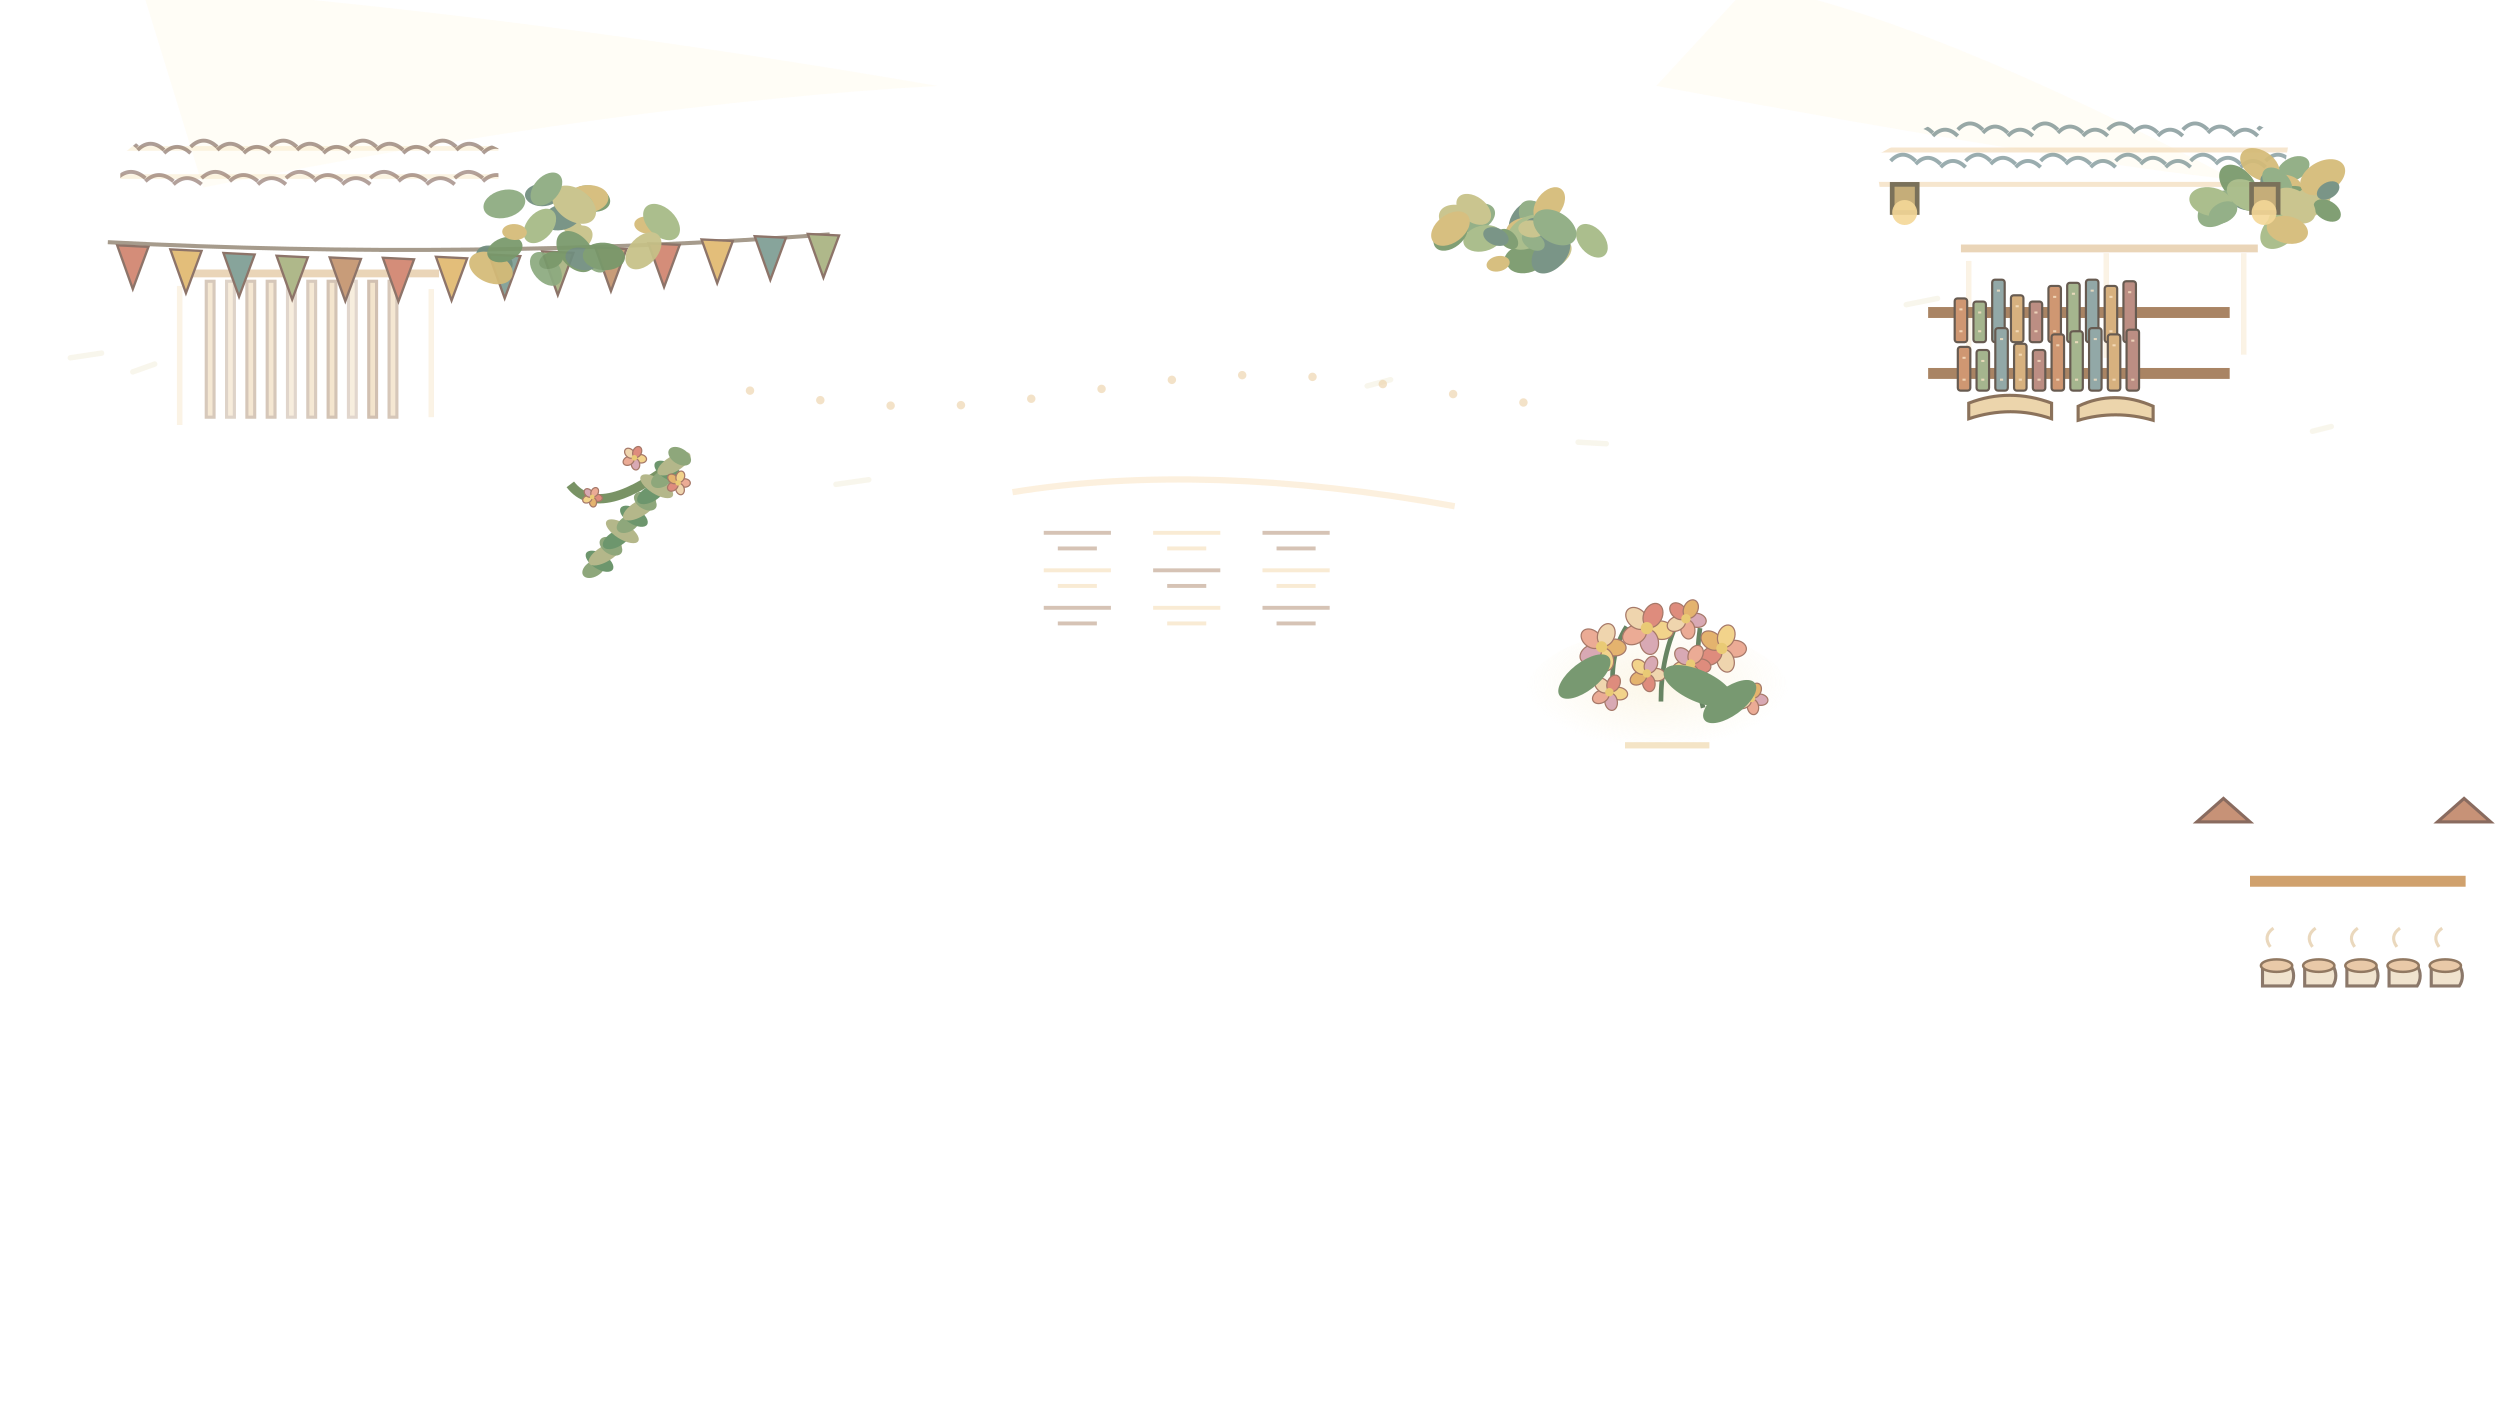
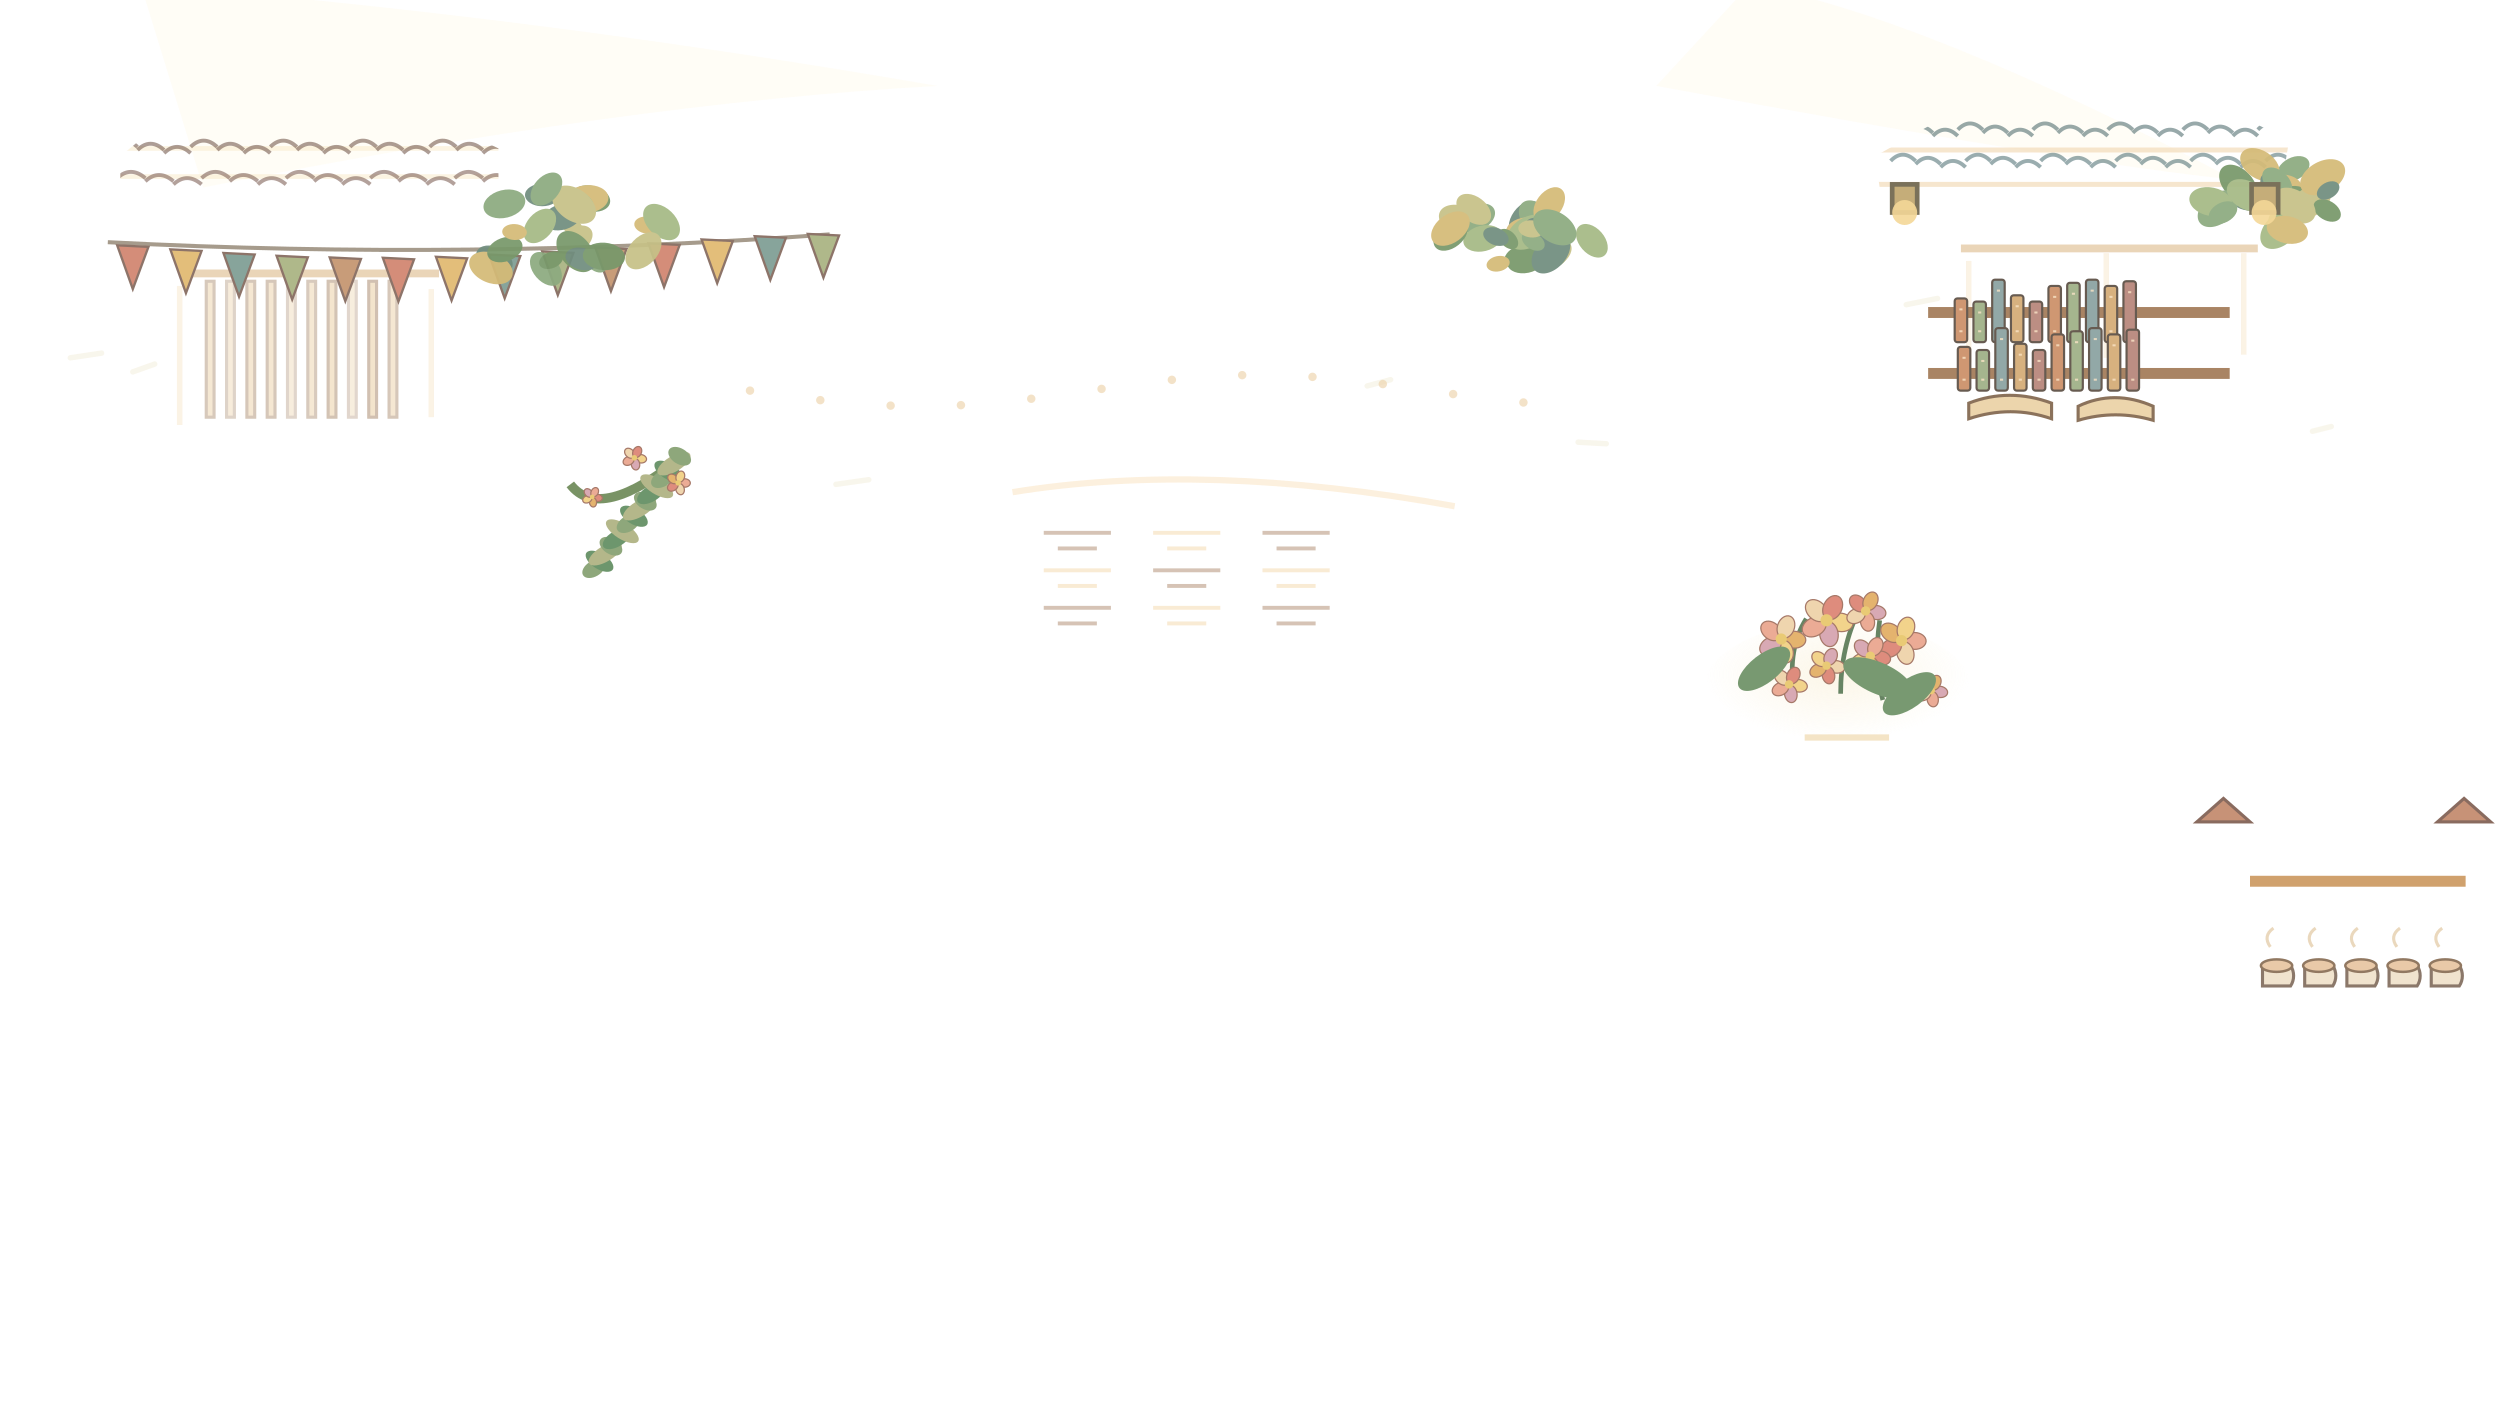
<svg xmlns="http://www.w3.org/2000/svg" viewBox="0 0 1600 900" width="1600" height="900" role="img" aria-label="Decorative accents layered on the fixed Market Lane geometry">
  <defs>
    <linearGradient id="acc-warm" x1="0" y1="0" x2="1" y2="1">
      <stop stop-color="#F8EDCE" stop-opacity=".5" />
      <stop offset="1" stop-color="#BD9072" stop-opacity=".1" />
    </linearGradient>
    <radialGradient id="acc-floral" cx=".5" cy=".4">
      <stop stop-color="#F7E9C5" stop-opacity=".7" />
      <stop offset="1" stop-color="#F7E9C5" stop-opacity="0" />
    </radialGradient>
    <clipPath id="upper-right-roof">
      <path d="M1200 100 L1335 24 L1465 90 L1460 120 L1203 120Z" />
    </clipPath>
    <clipPath id="upper-left-roof">
      <path d="M77 100 L170 23 L319 95 L319 132 L77 132Z" />
    </clipPath>
  </defs>
  <g id="decor-soft-sunlight" data-layer="atmosphere">
    <path d="M90 -10 Q340 10 600 55 Q400 66 130 120Z" fill="#FFF3CF" opacity=".18" />
    <path d="M1120 -10 Q1230 10 1430 115 Q1330 105 1060 55Z" fill="#FFF0C5" opacity=".15" />
    <g stroke="#E9E0BF" opacity=".30" stroke-linecap="round">
      <path d="M45 229l20 -3 M85 238l14 -5 M535 310l21 -3 M875 247l15 -4 M1010 283l18 1 M1480 276l12 -3 M1220 195l20 -4" stroke-width="3.5" />
    </g>
  </g>
  <g id="decor-roofs" data-layer="architectural-detail">
    <g clip-path="url(#upper-left-roof)">
      <path d="M60 95h282 M60 113h282" stroke="#F9EBC9" stroke-width="3" opacity=".53" />
      <path d="M71.0 94 q8.2 -8 17 0" stroke="#765C50" stroke-width="2.5" fill="none" opacity=".60" />
      <path d="M88.0 96 q8.2 -8 17 0" stroke="#765C50" stroke-width="2.5" fill="none" opacity=".60" />
      <path d="M105.0 98 q8.2 -8 17 0" stroke="#765C50" stroke-width="2.5" fill="none" opacity=".60" />
      <path d="M122.0 94 q8.2 -8 17 0" stroke="#765C50" stroke-width="2.5" fill="none" opacity=".60" />
      <path d="M139.0 96 q8.2 -8 17 0" stroke="#765C50" stroke-width="2.5" fill="none" opacity=".60" />
      <path d="M156.0 98 q8.2 -8 17 0" stroke="#765C50" stroke-width="2.5" fill="none" opacity=".60" />
      <path d="M173.0 94 q8.2 -8 17 0" stroke="#765C50" stroke-width="2.5" fill="none" opacity=".60" />
      <path d="M190.0 96 q8.2 -8 17 0" stroke="#765C50" stroke-width="2.5" fill="none" opacity=".60" />
      <path d="M207.0 98 q8.2 -8 17 0" stroke="#765C50" stroke-width="2.5" fill="none" opacity=".60" />
      <path d="M224.0 94 q8.2 -8 17 0" stroke="#765C50" stroke-width="2.5" fill="none" opacity=".60" />
      <path d="M241.0 96 q8.2 -8 17 0" stroke="#765C50" stroke-width="2.5" fill="none" opacity=".60" />
      <path d="M258.0 98 q8.2 -8 17 0" stroke="#765C50" stroke-width="2.5" fill="none" opacity=".60" />
      <path d="M275.0 94 q8.2 -8 17 0" stroke="#765C50" stroke-width="2.5" fill="none" opacity=".60" />
      <path d="M292.0 96 q8.2 -8 17 0" stroke="#765C50" stroke-width="2.5" fill="none" opacity=".60" />
      <path d="M309.0 98 q8.2 -8 17 0" stroke="#765C50" stroke-width="2.5" fill="none" opacity=".60" />
      <path d="M75.0 114 q8.6 -8 18 0" stroke="#806359" stroke-width="2.5" fill="none" opacity=".60" />
      <path d="M93.0 116 q8.6 -8 18 0" stroke="#806359" stroke-width="2.5" fill="none" opacity=".60" />
      <path d="M111.0 118 q8.6 -8 18 0" stroke="#806359" stroke-width="2.5" fill="none" opacity=".60" />
      <path d="M129.0 114 q8.6 -8 18 0" stroke="#806359" stroke-width="2.5" fill="none" opacity=".60" />
      <path d="M147.0 116 q8.6 -8 18 0" stroke="#806359" stroke-width="2.5" fill="none" opacity=".60" />
      <path d="M165.0 118 q8.6 -8 18 0" stroke="#806359" stroke-width="2.5" fill="none" opacity=".60" />
      <path d="M183.0 114 q8.6 -8 18 0" stroke="#806359" stroke-width="2.5" fill="none" opacity=".60" />
      <path d="M201.0 116 q8.6 -8 18 0" stroke="#806359" stroke-width="2.5" fill="none" opacity=".60" />
      <path d="M219.0 118 q8.6 -8 18 0" stroke="#806359" stroke-width="2.5" fill="none" opacity=".60" />
      <path d="M237.0 114 q8.6 -8 18 0" stroke="#806359" stroke-width="2.5" fill="none" opacity=".60" />
      <path d="M255.0 116 q8.6 -8 18 0" stroke="#806359" stroke-width="2.5" fill="none" opacity=".60" />
      <path d="M273.0 118 q8.6 -8 18 0" stroke="#806359" stroke-width="2.5" fill="none" opacity=".60" />
      <path d="M291.0 114 q8.6 -8 18 0" stroke="#806359" stroke-width="2.5" fill="none" opacity=".60" />
      <path d="M309.0 116 q8.6 -8 18 0" stroke="#806359" stroke-width="2.5" fill="none" opacity=".60" />
    </g>
    <g clip-path="url(#upper-right-roof)">
      <path d="M1195 96h285 M1195 118h285" stroke="#F1D8B4" stroke-width="3.2" opacity=".65" />
      <path d="M1205.0 83 q7.7 -8 16 0" stroke="#536F72" stroke-width="2.5" fill="none" opacity=".60" />
      <path d="M1221.0 85 q7.7 -8 16 0" stroke="#536F72" stroke-width="2.5" fill="none" opacity=".60" />
      <path d="M1237.0 87 q7.7 -8 16 0" stroke="#536F72" stroke-width="2.5" fill="none" opacity=".60" />
      <path d="M1253.0 83 q7.7 -8 16 0" stroke="#536F72" stroke-width="2.5" fill="none" opacity=".60" />
      <path d="M1269.0 85 q7.7 -8 16 0" stroke="#536F72" stroke-width="2.5" fill="none" opacity=".60" />
      <path d="M1285.0 87 q7.7 -8 16 0" stroke="#536F72" stroke-width="2.5" fill="none" opacity=".60" />
      <path d="M1301.0 83 q7.7 -8 16 0" stroke="#536F72" stroke-width="2.5" fill="none" opacity=".60" />
      <path d="M1317.0 85 q7.7 -8 16 0" stroke="#536F72" stroke-width="2.5" fill="none" opacity=".60" />
      <path d="M1333.0 87 q7.7 -8 16 0" stroke="#536F72" stroke-width="2.5" fill="none" opacity=".60" />
      <path d="M1349.0 83 q7.7 -8 16 0" stroke="#536F72" stroke-width="2.5" fill="none" opacity=".60" />
      <path d="M1365.0 85 q7.7 -8 16 0" stroke="#536F72" stroke-width="2.5" fill="none" opacity=".60" />
      <path d="M1381.0 87 q7.7 -8 16 0" stroke="#536F72" stroke-width="2.5" fill="none" opacity=".60" />
      <path d="M1397.0 83 q7.7 -8 16 0" stroke="#536F72" stroke-width="2.5" fill="none" opacity=".60" />
      <path d="M1413.0 85 q7.7 -8 16 0" stroke="#536F72" stroke-width="2.5" fill="none" opacity=".60" />
      <path d="M1429.0 87 q7.7 -8 16 0" stroke="#536F72" stroke-width="2.5" fill="none" opacity=".60" />
      <path d="M1445.0 83 q7.7 -8 16 0" stroke="#536F72" stroke-width="2.5" fill="none" opacity=".60" />
      <path d="M1210.0 103 q7.7 -8 16 0" stroke="#57767A" stroke-width="2.5" fill="none" opacity=".60" />
      <path d="M1226.0 105 q7.7 -8 16 0" stroke="#57767A" stroke-width="2.5" fill="none" opacity=".60" />
      <path d="M1242.0 107 q7.7 -8 16 0" stroke="#57767A" stroke-width="2.5" fill="none" opacity=".60" />
      <path d="M1258.0 103 q7.7 -8 16 0" stroke="#57767A" stroke-width="2.5" fill="none" opacity=".60" />
      <path d="M1274.0 105 q7.7 -8 16 0" stroke="#57767A" stroke-width="2.5" fill="none" opacity=".60" />
      <path d="M1290.0 107 q7.7 -8 16 0" stroke="#57767A" stroke-width="2.5" fill="none" opacity=".60" />
      <path d="M1306.0 103 q7.7 -8 16 0" stroke="#57767A" stroke-width="2.5" fill="none" opacity=".60" />
      <path d="M1322.0 105 q7.7 -8 16 0" stroke="#57767A" stroke-width="2.5" fill="none" opacity=".60" />
      <path d="M1338.0 107 q7.7 -8 16 0" stroke="#57767A" stroke-width="2.5" fill="none" opacity=".60" />
      <path d="M1354.0 103 q7.7 -8 16 0" stroke="#57767A" stroke-width="2.5" fill="none" opacity=".60" />
      <path d="M1370.0 105 q7.7 -8 16 0" stroke="#57767A" stroke-width="2.5" fill="none" opacity=".60" />
      <path d="M1386.0 107 q7.7 -8 16 0" stroke="#57767A" stroke-width="2.5" fill="none" opacity=".60" />
      <path d="M1402.0 103 q7.7 -8 16 0" stroke="#57767A" stroke-width="2.5" fill="none" opacity=".60" />
      <path d="M1418.0 105 q7.7 -8 16 0" stroke="#57767A" stroke-width="2.5" fill="none" opacity=".60" />
      <path d="M1434.0 107 q7.7 -8 16 0" stroke="#57767A" stroke-width="2.5" fill="none" opacity=".60" />
      <path d="M1450.0 103 q7.7 -8 16 0" stroke="#57767A" stroke-width="2.5" fill="none" opacity=".60" />
    </g>
    <path d="M1260 167 l0 65 M1348 162 v67 M1436 162v65 M115 183v89 M276 185v82" stroke="#F6E5C9" stroke-width="3.5" opacity=".48" />
    <path d="M1255 159h190 M115 175h166" stroke="#D8B27D" stroke-width="5" opacity=".55" />
    <g fill="#E5C38E" stroke="#987351" stroke-width="2">
      <rect x="132" y="180" width="5" height="87" opacity="0.39" />
      <rect x="145" y="180" width="5" height="87" opacity="0.32" />
      <rect x="158" y="180" width="5" height="87" opacity="0.40" />
      <rect x="171" y="180" width="5" height="87" opacity="0.40" />
      <rect x="184" y="180" width="5" height="87" opacity="0.30" />
      <rect x="197" y="180" width="5" height="87" opacity="0.38" />
      <rect x="210" y="180" width="5" height="87" opacity="0.43" />
      <rect x="223" y="180" width="5" height="87" opacity="0.29" />
      <rect x="236" y="180" width="5" height="87" opacity="0.45" />
      <rect x="249" y="180" width="5" height="87" opacity="0.40" />
    </g>
  </g>
  <g id="decor-banner-and-greens" data-layer="background-decoration">
    <path d="M69 155 Q301 167 531 150" stroke="#83745F" stroke-width="2.6" fill="none" opacity=".72" />
    <path d="M75 157 l20 1 -10 27Z" fill="#D48D79" stroke="#8D7469" stroke-width="1.5" />
    <path d="M109 159.592 l20 1 -10 27Z" fill="#E3BE7A" stroke="#8D7469" stroke-width="1.5" />
    <path d="M143 161.905 l20 1 -10 27Z" fill="#87A49B" stroke="#8D7469" stroke-width="1.5" />
    <path d="M177 163.688 l20 1 -10 27Z" fill="#AFB88A" stroke="#8D7469" stroke-width="1.5" />
    <path d="M211 164.75 l20 1 -10 27Z" fill="#C89C79" stroke="#8D7469" stroke-width="1.5" />
    <path d="M245 164.975 l20 1 -10 27Z" fill="#D48D79" stroke="#8D7469" stroke-width="1.5" />
    <path d="M279 164.34 l20 1 -10 27Z" fill="#E3BE7A" stroke="#8D7469" stroke-width="1.5" />
    <path d="M313 162.912 l20 1 -10 27Z" fill="#87A49B" stroke="#8D7469" stroke-width="1.5" />
    <path d="M347 160.847 l20 1 -10 27Z" fill="#AFB88A" stroke="#8D7469" stroke-width="1.5" />
    <path d="M381 158.366 l20 1 -10 27Z" fill="#C89C79" stroke="#8D7469" stroke-width="1.5" />
    <path d="M415 155.738 l20 1 -10 27Z" fill="#D48D79" stroke="#8D7469" stroke-width="1.5" />
    <path d="M449 153.246 l20 1 -10 27Z" fill="#E3BE7A" stroke="#8D7469" stroke-width="1.5" />
    <path d="M483 151.16 l20 1 -10 27Z" fill="#87A49B" stroke="#8D7469" stroke-width="1.5" />
    <path d="M517 149.703 l20 1 -10 27Z" fill="#AFB88A" stroke="#8D7469" stroke-width="1.5" />
    <g opacity=".93">
      <ellipse cx="378.1" cy="127.1" rx="12.6" ry="8.2" transform="rotate(13 378.1 127.1)" fill="#78986A" />
      <ellipse cx="361.9" cy="127.5" rx="7.5" ry="4.9" transform="rotate(-27 361.9 127.5)" fill="#A5B985" />
      <ellipse cx="365.5" cy="144.3" rx="7.7" ry="5.0" transform="rotate(29 365.5 144.3)" fill="#C6C187" />
      <ellipse cx="359.8" cy="138.8" rx="12.7" ry="8.2" transform="rotate(-17 359.8 138.8)" fill="#718D7E" />
      <ellipse cx="349.4" cy="172.1" rx="12.5" ry="8.1" transform="rotate(49 349.4 172.1)" fill="#8CAA80" />
      <ellipse cx="375.6" cy="127.4" rx="13.8" ry="8.9" transform="rotate(-5 375.6 127.4)" fill="#D4BA77" />
      <ellipse cx="352.7" cy="166.5" rx="8.0" ry="5.2" transform="rotate(-22 352.7 166.5)" fill="#78986A" />
      <ellipse cx="345.5" cy="144.6" rx="12.7" ry="8.3" transform="rotate(-49 345.5 144.6)" fill="#A5B985" />
      <ellipse cx="367.8" cy="153.8" rx="12.5" ry="8.1" transform="rotate(-32 367.8 153.8)" fill="#C6C187" />
      <ellipse cx="316.4" cy="166.2" rx="12.4" ry="8.1" transform="rotate(26 316.4 166.2)" fill="#718D7E" />
      <ellipse cx="381.2" cy="167.5" rx="8.4" ry="5.5" transform="rotate(42 381.2 167.5)" fill="#8CAA80" />
      <ellipse cx="414.4" cy="144.1" rx="8.5" ry="5.5" transform="rotate(7 414.4 144.1)" fill="#D4BA77" />
      <ellipse cx="368.4" cy="161.0" rx="15.1" ry="9.8" transform="rotate(50 368.4 161.0)" fill="#78986A" />
      <ellipse cx="423.4" cy="142.1" rx="13.9" ry="9.0" transform="rotate(44 423.4 142.1)" fill="#A5B985" />
      <ellipse cx="411.8" cy="160.5" rx="13.9" ry="9.0" transform="rotate(-47 411.8 160.5)" fill="#C6C187" />
      <ellipse cx="347.0" cy="124.8" rx="11.0" ry="7.2" transform="rotate(0 347.0 124.8)" fill="#718D7E" />
      <ellipse cx="322.8" cy="130.5" rx="13.6" ry="8.9" transform="rotate(-14 322.8 130.5)" fill="#8CAA80" />
      <ellipse cx="314.2" cy="171.5" rx="14.6" ry="9.5" transform="rotate(23 314.2 171.5)" fill="#D4BA77" />
      <ellipse cx="323.1" cy="159.7" rx="11.7" ry="7.6" transform="rotate(-20 323.1 159.7)" fill="#78986A" />
      <ellipse cx="372.9" cy="129.2" rx="7.8" ry="5.1" transform="rotate(37 372.9 129.2)" fill="#A5B985" />
      <ellipse cx="367.4" cy="131.0" rx="15.6" ry="10.2" transform="rotate(35 367.4 131.0)" fill="#C6C187" />
      <ellipse cx="372.5" cy="165.7" rx="10.8" ry="7.0" transform="rotate(14 372.5 165.7)" fill="#718D7E" />
      <ellipse cx="349.7" cy="121.0" rx="12.3" ry="8.0" transform="rotate(-48 349.7 121.0)" fill="#8CAA80" />
      <ellipse cx="329.3" cy="148.5" rx="7.9" ry="5.1" transform="rotate(3 329.3 148.5)" fill="#D4BA77" />
      <ellipse cx="386.5" cy="164.1" rx="13.5" ry="8.8" transform="rotate(4 386.5 164.1)" fill="#78986A" />
    </g>
    <g opacity=".93">
      <ellipse cx="969.9" cy="164.2" rx="8.3" ry="5.4" transform="rotate(-39 969.9 164.2)" fill="#78986A" />
      <ellipse cx="995.1" cy="165.0" rx="9.0" ry="5.9" transform="rotate(-31 995.1 165.0)" fill="#A5B985" />
      <ellipse cx="934.9" cy="141.4" rx="14.6" ry="9.5" transform="rotate(22 934.9 141.4)" fill="#C6C187" />
      <ellipse cx="976.1" cy="140.5" rx="13.3" ry="8.7" transform="rotate(-54 976.1 140.5)" fill="#718D7E" />
      <ellipse cx="983.4" cy="140.4" rx="13.9" ry="9.1" transform="rotate(50 983.4 140.4)" fill="#8CAA80" />
      <ellipse cx="977.0" cy="147.7" rx="13.2" ry="8.6" transform="rotate(-5 977.0 147.7)" fill="#D4BA77" />
      <ellipse cx="976.7" cy="166.7" rx="12.3" ry="8.0" transform="rotate(-12 976.7 166.7)" fill="#78986A" />
      <ellipse cx="978.3" cy="148.6" rx="14.9" ry="9.7" transform="rotate(-30 978.3 148.6)" fill="#A5B985" />
      <ellipse cx="994.9" cy="162.5" rx="12.0" ry="7.8" transform="rotate(-33 994.9 162.5)" fill="#C6C187" />
      <ellipse cx="992.6" cy="162.1" rx="15.0" ry="9.8" transform="rotate(-48 992.6 162.1)" fill="#718D7E" />
      <ellipse cx="945.0" cy="139.5" rx="12.6" ry="8.2" transform="rotate(-27 945.0 139.5)" fill="#8CAA80" />
      <ellipse cx="958.8" cy="168.8" rx="7.5" ry="4.9" transform="rotate(-12 958.8 168.8)" fill="#D4BA77" />
      <ellipse cx="965.2" cy="153.0" rx="7.7" ry="5.0" transform="rotate(46 965.2 153.0)" fill="#78986A" />
      <ellipse cx="949.0" cy="152.6" rx="12.7" ry="8.2" transform="rotate(-14 949.0 152.6)" fill="#A5B985" />
      <ellipse cx="943.2" cy="134.0" rx="12.5" ry="8.1" transform="rotate(37 943.2 134.0)" fill="#C6C187" />
      <ellipse cx="987.2" cy="150.9" rx="13.8" ry="8.9" transform="rotate(44 987.2 150.9)" fill="#718D7E" />
      <ellipse cx="981.3" cy="154.4" rx="8.0" ry="5.2" transform="rotate(32 981.3 154.4)" fill="#8CAA80" />
      <ellipse cx="991.5" cy="131.1" rx="12.7" ry="8.3" transform="rotate(-53 991.5 131.1)" fill="#D4BA77" />
      <ellipse cx="928.4" cy="150.4" rx="12.5" ry="8.1" transform="rotate(-39 928.4 150.4)" fill="#78986A" />
      <ellipse cx="1018.8" cy="154.1" rx="12.4" ry="8.1" transform="rotate(49 1018.8 154.1)" fill="#A5B985" />
      <ellipse cx="980.1" cy="146.5" rx="8.4" ry="5.5" transform="rotate(5 980.1 146.5)" fill="#C6C187" />
      <ellipse cx="957.4" cy="151.4" rx="8.5" ry="5.5" transform="rotate(22 957.4 151.4)" fill="#718D7E" />
      <ellipse cx="995.1" cy="145.5" rx="15.1" ry="9.8" transform="rotate(32 995.1 145.5)" fill="#8CAA80" />
      <ellipse cx="928.3" cy="146.3" rx="13.9" ry="9.0" transform="rotate(-37 928.3 146.3)" fill="#D4BA77" />
    </g>
    <g opacity=".93">
      <ellipse cx="1471.8" cy="135.3" rx="9.6" ry="6.3" transform="rotate(-23 1471.8 135.3)" fill="#78986A" />
      <ellipse cx="1416.4" cy="130.5" rx="8.0" ry="5.2" transform="rotate(42 1416.4 130.5)" fill="#A5B985" />
      <ellipse cx="1435.1" cy="121.4" rx="8.6" ry="5.6" transform="rotate(41 1435.1 121.4)" fill="#C6C187" />
      <ellipse cx="1489.2" cy="113.1" rx="9.1" ry="5.9" transform="rotate(-11 1489.2 113.1)" fill="#718D7E" />
      <ellipse cx="1467.7" cy="108.1" rx="11.1" ry="7.2" transform="rotate(-28 1467.7 108.1)" fill="#8CAA80" />
      <ellipse cx="1457.8" cy="122.0" rx="15.6" ry="10.1" transform="rotate(-10 1457.8 122.0)" fill="#D4BA77" />
      <ellipse cx="1432.4" cy="117.7" rx="14.5" ry="9.4" transform="rotate(46 1432.4 117.7)" fill="#78986A" />
      <ellipse cx="1459.5" cy="146.8" rx="15.1" ry="9.8" transform="rotate(-43 1459.5 146.8)" fill="#A5B985" />
      <ellipse cx="1455.4" cy="120.1" rx="8.7" ry="5.6" transform="rotate(-48 1455.4 120.1)" fill="#C6C187" />
      <ellipse cx="1439.4" cy="126.8" rx="12.3" ry="8.0" transform="rotate(6 1439.4 126.8)" fill="#718D7E" />
      <ellipse cx="1419.5" cy="133.6" rx="14.7" ry="9.5" transform="rotate(-38 1419.5 133.6)" fill="#8CAA80" />
      <ellipse cx="1446.3" cy="105.4" rx="13.8" ry="9.0" transform="rotate(33 1446.3 105.4)" fill="#D4BA77" />
      <ellipse cx="1468.7" cy="125.6" rx="10.1" ry="6.6" transform="rotate(3 1468.7 125.6)" fill="#78986A" />
      <ellipse cx="1415.0" cy="129.1" rx="14.0" ry="9.1" transform="rotate(12 1415.0 129.1)" fill="#A5B985" />
      <ellipse cx="1479.1" cy="128.7" rx="14.3" ry="9.3" transform="rotate(-36 1479.1 128.7)" fill="#C6C187" />
      <ellipse cx="1453.7" cy="118.1" rx="8.3" ry="5.4" transform="rotate(44 1453.7 118.1)" fill="#718D7E" />
      <ellipse cx="1457.4" cy="116.5" rx="11.2" ry="7.3" transform="rotate(43 1457.4 116.5)" fill="#8CAA80" />
      <ellipse cx="1486.5" cy="113.4" rx="15.5" ry="10.0" transform="rotate(-29 1486.5 113.4)" fill="#D4BA77" />
      <ellipse cx="1489.4" cy="134.7" rx="9.5" ry="6.2" transform="rotate(31 1489.4 134.7)" fill="#78986A" />
      <ellipse cx="1460.3" cy="138.4" rx="9.2" ry="6.0" transform="rotate(-30 1460.3 138.4)" fill="#A5B985" />
      <ellipse cx="1468.4" cy="131.6" rx="14.9" ry="9.7" transform="rotate(33 1468.4 131.6)" fill="#C6C187" />
      <ellipse cx="1490.0" cy="121.9" rx="7.8" ry="5.1" transform="rotate(-30 1490.0 121.9)" fill="#718D7E" />
      <ellipse cx="1422.7" cy="136.1" rx="9.8" ry="6.4" transform="rotate(-28 1422.7 136.1)" fill="#8CAA80" />
      <ellipse cx="1463.9" cy="147.1" rx="13.4" ry="8.7" transform="rotate(13 1463.9 147.1)" fill="#D4BA77" />
      <ellipse cx="1447.3" cy="126.6" rx="11.4" ry="7.4" transform="rotate(-27 1447.3 126.6)" fill="#78986A" />
      <ellipse cx="1438.1" cy="125.0" rx="13.9" ry="9.0" transform="rotate(29 1438.1 125.0)" fill="#A5B985" />
    </g>
    <path d="M365 310 Q384 335 437 292" stroke="#799365" stroke-width="6" fill="none" />
    <ellipse cx="380.0" cy="364.0" rx="8" ry="5" transform="rotate(-31 380.0 364.0)" fill="#8EA77B" />
    <ellipse cx="383.7" cy="359.2" rx="10" ry="5" transform="rotate(32 383.7 359.2)" fill="#6D966D" />
    <ellipse cx="387.3" cy="354.4" rx="12" ry="5" transform="rotate(-31 387.3 354.4)" fill="#B4B78A" />
    <ellipse cx="391.0" cy="349.6" rx="8" ry="5" transform="rotate(32 391.0 349.6)" fill="#8EA77B" />
    <ellipse cx="394.7" cy="344.8" rx="10" ry="5" transform="rotate(-31 394.7 344.8)" fill="#6D966D" />
    <ellipse cx="398.3" cy="340.0" rx="12" ry="5" transform="rotate(32 398.3 340.0)" fill="#B4B78A" />
    <ellipse cx="402.0" cy="335.2" rx="8" ry="5" transform="rotate(-31 402.0 335.2)" fill="#8EA77B" />
    <ellipse cx="405.7" cy="330.4" rx="10" ry="5" transform="rotate(32 405.7 330.4)" fill="#6D966D" />
    <ellipse cx="409.3" cy="325.6" rx="12" ry="5" transform="rotate(-31 409.3 325.6)" fill="#B4B78A" />
    <ellipse cx="413.0" cy="320.8" rx="8" ry="5" transform="rotate(32 413.0 320.8)" fill="#8EA77B" />
    <ellipse cx="416.7" cy="316.0" rx="10" ry="5" transform="rotate(-31 416.7 316.0)" fill="#6D966D" />
    <ellipse cx="420.3" cy="311.2" rx="12" ry="5" transform="rotate(32 420.3 311.2)" fill="#B4B78A" />
    <ellipse cx="424.0" cy="306.4" rx="8" ry="5" transform="rotate(-31 424.0 306.4)" fill="#8EA77B" />
    <ellipse cx="427.7" cy="301.6" rx="10" ry="5" transform="rotate(32 427.7 301.6)" fill="#6D966D" />
    <ellipse cx="431.3" cy="296.8" rx="12" ry="5" transform="rotate(-31 431.3 296.8)" fill="#B4B78A" />
    <ellipse cx="435.0" cy="292.0" rx="8" ry="5" transform="rotate(32 435.0 292.0)" fill="#8EA77B" />
    <g transform="translate(406 293)">
      <ellipse cx="4.1" cy="0.6" rx="2.7" ry="3.7" transform="rotate(98.1 4.1 0.6)" fill="#F2D38B" stroke="#A67868" stroke-width=".8" />
      <ellipse cx="0.7" cy="4.1" rx="2.7" ry="3.7" transform="rotate(170.1 0.7 4.1)" fill="#D8A9B4" stroke="#A67868" stroke-width=".8" />
      <ellipse cx="-3.7" cy="1.9" rx="2.7" ry="3.7" transform="rotate(242.1 -3.7 1.9)" fill="#EBAB95" stroke="#A67868" stroke-width=".8" />
      <ellipse cx="-3.0" cy="-2.9" rx="2.7" ry="3.7" transform="rotate(314.1 -3.0 -2.9)" fill="#EFD5AE" stroke="#A67868" stroke-width=".8" />
      <ellipse cx="1.8" cy="-3.7" rx="2.7" ry="3.7" transform="rotate(386.1 1.8 -3.7)" fill="#DE8C7D" stroke="#A67868" stroke-width=".8" />
      <circle r="1.8" fill="#E9CA75" />
    </g>
    <g transform="translate(434 309)">
      <ellipse cx="4.1" cy="0.1" rx="2.7" ry="3.7" transform="rotate(91.4 4.1 0.1)" fill="#EBAB95" stroke="#A67868" stroke-width=".8" />
      <ellipse cx="1.2" cy="4.0" rx="2.7" ry="3.7" transform="rotate(163.4 1.2 4.0)" fill="#EFD5AE" stroke="#A67868" stroke-width=".8" />
      <ellipse cx="-3.4" cy="2.3" rx="2.7" ry="3.7" transform="rotate(235.4 -3.4 2.3)" fill="#DE8C7D" stroke="#A67868" stroke-width=".8" />
      <ellipse cx="-3.3" cy="-2.5" rx="2.7" ry="3.7" transform="rotate(307.4 -3.3 -2.5)" fill="#E4B36E" stroke="#A67868" stroke-width=".8" />
      <ellipse cx="1.4" cy="-3.9" rx="2.7" ry="3.7" transform="rotate(379.4 1.4 -3.9)" fill="#F2D38B" stroke="#A67868" stroke-width=".8" />
      <circle r="1.8" fill="#E9CA75" />
    </g>
    <g transform="translate(379 318)">
      <ellipse cx="3.4" cy="0.6" rx="2.3" ry="3.1" transform="rotate(100.0 3.4 0.6)" fill="#DE8C7D" stroke="#A67868" stroke-width=".8" />
      <ellipse cx="0.5" cy="3.4" rx="2.3" ry="3.1" transform="rotate(172.0 0.5 3.4)" fill="#E4B36E" stroke="#A67868" stroke-width=".8" />
      <ellipse cx="-3.1" cy="1.5" rx="2.3" ry="3.1" transform="rotate(244.0 -3.1 1.5)" fill="#F2D38B" stroke="#A67868" stroke-width=".8" />
      <ellipse cx="-2.4" cy="-2.5" rx="2.3" ry="3.1" transform="rotate(316.0 -2.4 -2.5)" fill="#D8A9B4" stroke="#A67868" stroke-width=".8" />
      <ellipse cx="1.6" cy="-3.0" rx="2.3" ry="3.1" transform="rotate(388.0 1.6 -3.0)" fill="#EBAB95" stroke="#A67868" stroke-width=".8" />
      <circle r="1.5" fill="#E9CA75" />
    </g>
  </g>
  <g id="decor-bookstall" data-layer="shop-accessories">
    <path d="M1234 200h193 M1234 239h193" stroke="#A27A57" stroke-width="7" opacity=".92" />
    <rect x="1251" y="191" width="8" height="28" rx="1.7" fill="#CF9772" stroke="#675b51" stroke-width="1.4" />
    <path d="M1254 198h2 M1254 212h2" stroke="#F9E3C5" stroke-width="1.3" opacity=".80" />
    <rect x="1263" y="193" width="8" height="26" rx="1.7" fill="#A5B58E" stroke="#675b51" stroke-width="1.4" />
    <path d="M1266 200h2 M1266 212h2" stroke="#F9E3C5" stroke-width="1.3" opacity=".80" />
    <rect x="1275" y="179" width="8" height="40" rx="1.7" fill="#92A8A7" stroke="#675b51" stroke-width="1.4" />
    <path d="M1278 186h2 M1278 212h2" stroke="#F9E3C5" stroke-width="1.3" opacity=".80" />
    <rect x="1287" y="189" width="8" height="30" rx="1.7" fill="#D7B17F" stroke="#675b51" stroke-width="1.4" />
    <path d="M1290 196h2 M1290 212h2" stroke="#F9E3C5" stroke-width="1.3" opacity=".80" />
    <rect x="1299" y="193" width="8" height="26" rx="1.7" fill="#BC8E83" stroke="#675b51" stroke-width="1.4" />
    <path d="M1302 200h2 M1302 212h2" stroke="#F9E3C5" stroke-width="1.3" opacity=".80" />
    <rect x="1311" y="183" width="8" height="36" rx="1.7" fill="#CF9772" stroke="#675b51" stroke-width="1.4" />
    <path d="M1314 190h2 M1314 212h2" stroke="#F9E3C5" stroke-width="1.3" opacity=".80" />
    <rect x="1323" y="181" width="8" height="38" rx="1.7" fill="#A5B58E" stroke="#675b51" stroke-width="1.4" />
    <path d="M1326 188h2 M1326 212h2" stroke="#F9E3C5" stroke-width="1.3" opacity=".80" />
    <rect x="1335" y="179" width="8" height="40" rx="1.7" fill="#92A8A7" stroke="#675b51" stroke-width="1.4" />
    <path d="M1338 186h2 M1338 212h2" stroke="#F9E3C5" stroke-width="1.3" opacity=".80" />
    <rect x="1347" y="183" width="8" height="36" rx="1.7" fill="#D7B17F" stroke="#675b51" stroke-width="1.4" />
    <path d="M1350 190h2 M1350 212h2" stroke="#F9E3C5" stroke-width="1.3" opacity=".80" />
    <rect x="1359" y="180" width="8" height="39" rx="1.7" fill="#BC8E83" stroke="#675b51" stroke-width="1.4" />
    <path d="M1362 187h2 M1362 212h2" stroke="#F9E3C5" stroke-width="1.3" opacity=".80" />
    <rect x="1253" y="222" width="8" height="28" rx="1.7" fill="#CF9772" stroke="#675b51" stroke-width="1.4" />
    <path d="M1256 229h2 M1256 243h2" stroke="#F9E3C5" stroke-width="1.3" opacity=".80" />
    <rect x="1265" y="224" width="8" height="26" rx="1.7" fill="#A5B58E" stroke="#675b51" stroke-width="1.4" />
    <path d="M1268 231h2 M1268 243h2" stroke="#F9E3C5" stroke-width="1.3" opacity=".80" />
    <rect x="1277" y="210" width="8" height="40" rx="1.7" fill="#92A8A7" stroke="#675b51" stroke-width="1.4" />
    <path d="M1280 217h2 M1280 243h2" stroke="#F9E3C5" stroke-width="1.3" opacity=".80" />
    <rect x="1289" y="220" width="8" height="30" rx="1.7" fill="#D7B17F" stroke="#675b51" stroke-width="1.4" />
    <path d="M1292 227h2 M1292 243h2" stroke="#F9E3C5" stroke-width="1.3" opacity=".80" />
    <rect x="1301" y="224" width="8" height="26" rx="1.7" fill="#BC8E83" stroke="#675b51" stroke-width="1.4" />
    <path d="M1304 231h2 M1304 243h2" stroke="#F9E3C5" stroke-width="1.3" opacity=".80" />
    <rect x="1313" y="214" width="8" height="36" rx="1.7" fill="#CF9772" stroke="#675b51" stroke-width="1.4" />
    <path d="M1316 221h2 M1316 243h2" stroke="#F9E3C5" stroke-width="1.3" opacity=".80" />
    <rect x="1325" y="212" width="8" height="38" rx="1.7" fill="#A5B58E" stroke="#675b51" stroke-width="1.4" />
    <path d="M1328 219h2 M1328 243h2" stroke="#F9E3C5" stroke-width="1.3" opacity=".80" />
    <rect x="1337" y="210" width="8" height="40" rx="1.7" fill="#92A8A7" stroke="#675b51" stroke-width="1.4" />
    <path d="M1340 217h2 M1340 243h2" stroke="#F9E3C5" stroke-width="1.3" opacity=".80" />
    <rect x="1349" y="214" width="8" height="36" rx="1.7" fill="#D7B17F" stroke="#675b51" stroke-width="1.4" />
    <path d="M1352 221h2 M1352 243h2" stroke="#F9E3C5" stroke-width="1.3" opacity=".80" />
    <rect x="1361" y="211" width="8" height="39" rx="1.7" fill="#BC8E83" stroke="#675b51" stroke-width="1.4" />
    <path d="M1364 218h2 M1364 243h2" stroke="#F9E3C5" stroke-width="1.3" opacity=".80" />
    <g fill="#ECD5AC" stroke="#8B725B" stroke-width="2">
      <path d="M1260 258q26 -10 53 0v10q-26 -9 -53 0Z" />
      <path d="M1330 260q23 -11 48 0v9q-24 -7 -48 0Z" />
    </g>
    <path d="M1211 118h16v18h-16z M1441 118h17v18h-17z" fill="#C5AD79" stroke="#7A715A" stroke-width="3" />
    <circle cx="1219" cy="136" r="8" fill="#F4D797" opacity=".9" />
    <circle cx="1449" cy="136" r="8" fill="#F4D797" opacity=".9" />
  </g>
  <g id="decor-tea-porch" data-layer="shop-accessories">
    <path d="M1440 564h138" stroke="#D0A16D" stroke-width="7" />
    <g>
      <path d="M1448 631 h18 a12 12 0 0 0 0 -13 h-18z" fill="#F0E3CE" stroke="#8B786A" stroke-width="2" />
      <ellipse cx="1457" cy="618" rx="10" ry="4" fill="#E9C9A8" stroke="#917861" stroke-width="1.6" />
      <path d="M1453 606 q-5 -7 2 -12" fill="none" stroke="#E5CEAC" stroke-width="2" opacity=".8" />
    </g>
    <g>
      <path d="M1475 631 h18 a12 12 0 0 0 0 -13 h-18z" fill="#F0E3CE" stroke="#8B786A" stroke-width="2" />
      <ellipse cx="1484" cy="618" rx="10" ry="4" fill="#E9C9A8" stroke="#917861" stroke-width="1.6" />
      <path d="M1480 606 q-5 -7 2 -12" fill="none" stroke="#E5CEAC" stroke-width="2" opacity=".8" />
    </g>
    <g>
      <path d="M1502 631 h18 a12 12 0 0 0 0 -13 h-18z" fill="#F0E3CE" stroke="#8B786A" stroke-width="2" />
      <ellipse cx="1511" cy="618" rx="10" ry="4" fill="#E9C9A8" stroke="#917861" stroke-width="1.6" />
      <path d="M1507 606 q-5 -7 2 -12" fill="none" stroke="#E5CEAC" stroke-width="2" opacity=".8" />
    </g>
    <g>
      <path d="M1529 631 h18 a12 12 0 0 0 0 -13 h-18z" fill="#F0E3CE" stroke="#8B786A" stroke-width="2" />
      <ellipse cx="1538" cy="618" rx="10" ry="4" fill="#E9C9A8" stroke="#917861" stroke-width="1.6" />
      <path d="M1534 606 q-5 -7 2 -12" fill="none" stroke="#E5CEAC" stroke-width="2" opacity=".8" />
    </g>
    <g>
      <path d="M1556 631 h18 a12 12 0 0 0 0 -13 h-18z" fill="#F0E3CE" stroke="#8B786A" stroke-width="2" />
      <ellipse cx="1565" cy="618" rx="10" ry="4" fill="#E9C9A8" stroke="#917861" stroke-width="1.6" />
      <path d="M1561 606 q-5 -7 2 -12" fill="none" stroke="#E5CEAC" stroke-width="2" opacity=".8" />
    </g>
    <path d="M1406 526 l17 -15 17 15z M1560 526l17 -15 17 15z" fill="#C79277" stroke="#896B5F" stroke-width="2" />
  </g>
-   <g id="decor-flowers" data-layer="shop-accessories">
+   <g id="decor-flowers" data-layer="shop-accessories" transform="translate(115 -5)">
    <ellipse cx="1061" cy="445" rx="85" ry="42" fill="url(#acc-floral)" opacity=".58" />
    <g stroke="#678463" stroke-width="3" fill="none">
      <path d="M1033 448q-4 -28 8 -47 M1063 449q0 -30 12 -54 M1090 453q-6 -22 -2 -51" />
    </g>
    <g transform="translate(1025 414)">
      <ellipse cx="8.3" cy="0.4" rx="5.4" ry="7.4" transform="rotate(92.9 8.3 0.4)" fill="#E4B36E" stroke="#A67868" stroke-width=".8" />
      <ellipse cx="2.2" cy="8.0" rx="5.4" ry="7.4" transform="rotate(164.9 2.2 8.0)" fill="#F2D38B" stroke="#A67868" stroke-width=".8" />
      <ellipse cx="-6.9" cy="4.5" rx="5.4" ry="7.4" transform="rotate(236.9 -6.9 4.5)" fill="#D8A9B4" stroke="#A67868" stroke-width=".8" />
      <ellipse cx="-6.4" cy="-5.2" rx="5.4" ry="7.4" transform="rotate(308.9 -6.4 -5.2)" fill="#EBAB95" stroke="#A67868" stroke-width=".8" />
      <ellipse cx="3.0" cy="-7.7" rx="5.4" ry="7.4" transform="rotate(380.9 3.0 -7.7)" fill="#EFD5AE" stroke="#A67868" stroke-width=".8" />
      <circle r="3.6" fill="#E9CA75" />
    </g>
    <g transform="translate(1054 402)">
      <ellipse cx="8.9" cy="1.3" rx="5.9" ry="8.1" transform="rotate(98.1 8.9 1.3)" fill="#F2D38B" stroke="#A67868" stroke-width=".8" />
      <ellipse cx="1.5" cy="8.8" rx="5.9" ry="8.1" transform="rotate(170.1 1.5 8.8)" fill="#D8A9B4" stroke="#A67868" stroke-width=".8" />
      <ellipse cx="-7.9" cy="4.2" rx="5.9" ry="8.1" transform="rotate(242.1 -7.9 4.2)" fill="#EBAB95" stroke="#A67868" stroke-width=".8" />
      <ellipse cx="-6.4" cy="-6.2" rx="5.9" ry="8.1" transform="rotate(314.1 -6.4 -6.2)" fill="#EFD5AE" stroke="#A67868" stroke-width=".8" />
      <ellipse cx="3.9" cy="-8.1" rx="5.9" ry="8.1" transform="rotate(386.1 3.9 -8.1)" fill="#DE8C7D" stroke="#A67868" stroke-width=".8" />
      <circle r="3.9" fill="#E9CA75" />
    </g>
    <g transform="translate(1079 396)">
      <ellipse cx="6.8" cy="1.0" rx="4.5" ry="6.2" transform="rotate(98.3 6.8 1.0)" fill="#D8A9B4" stroke="#A67868" stroke-width=".8" />
      <ellipse cx="1.2" cy="6.8" rx="4.5" ry="6.2" transform="rotate(170.3 1.2 6.8)" fill="#EBAB95" stroke="#A67868" stroke-width=".8" />
      <ellipse cx="-6.1" cy="3.2" rx="4.5" ry="6.2" transform="rotate(242.3 -6.1 3.2)" fill="#EFD5AE" stroke="#A67868" stroke-width=".8" />
      <ellipse cx="-4.9" cy="-4.8" rx="4.5" ry="6.2" transform="rotate(314.3 -4.9 -4.8)" fill="#DE8C7D" stroke="#A67868" stroke-width=".8" />
      <ellipse cx="3.1" cy="-6.2" rx="4.5" ry="6.2" transform="rotate(386.3 3.1 -6.2)" fill="#E4B36E" stroke="#A67868" stroke-width=".8" />
      <circle r="3.0" fill="#E9CA75" />
    </g>
    <g transform="translate(1102 415)">
      <ellipse cx="8.3" cy="0.2" rx="5.4" ry="7.4" transform="rotate(91.4 8.3 0.2)" fill="#EBAB95" stroke="#A67868" stroke-width=".8" />
      <ellipse cx="2.4" cy="7.9" rx="5.4" ry="7.4" transform="rotate(163.4 2.4 7.9)" fill="#EFD5AE" stroke="#A67868" stroke-width=".8" />
      <ellipse cx="-6.8" cy="4.7" rx="5.4" ry="7.4" transform="rotate(235.4 -6.8 4.7)" fill="#DE8C7D" stroke="#A67868" stroke-width=".8" />
      <ellipse cx="-6.6" cy="-5.0" rx="5.4" ry="7.4" transform="rotate(307.4 -6.6 -5.0)" fill="#E4B36E" stroke="#A67868" stroke-width=".8" />
      <ellipse cx="2.8" cy="-7.8" rx="5.4" ry="7.4" transform="rotate(379.4 2.8 -7.8)" fill="#F2D38B" stroke="#A67868" stroke-width=".8" />
      <circle r="3.6" fill="#E9CA75" />
    </g>
    <g transform="translate(1054 431)">
      <ellipse cx="6.2" cy="0.8" rx="4.0" ry="5.6" transform="rotate(96.9 6.2 0.8)" fill="#EFD5AE" stroke="#A67868" stroke-width=".8" />
      <ellipse cx="1.2" cy="6.1" rx="4.0" ry="5.6" transform="rotate(168.9 1.2 6.1)" fill="#DE8C7D" stroke="#A67868" stroke-width=".8" />
      <ellipse cx="-5.4" cy="3.0" rx="4.0" ry="5.6" transform="rotate(240.9 -5.4 3.0)" fill="#E4B36E" stroke="#A67868" stroke-width=".8" />
      <ellipse cx="-4.5" cy="-4.2" rx="4.0" ry="5.6" transform="rotate(312.9 -4.5 -4.2)" fill="#F2D38B" stroke="#A67868" stroke-width=".8" />
      <ellipse cx="2.6" cy="-5.6" rx="4.0" ry="5.6" transform="rotate(384.9 2.6 -5.6)" fill="#D8A9B4" stroke="#A67868" stroke-width=".8" />
      <circle r="2.7" fill="#E9CA75" />
    </g>
    <g transform="translate(1082 425)">
      <ellipse cx="6.8" cy="1.2" rx="4.5" ry="6.2" transform="rotate(100.0 6.8 1.2)" fill="#DE8C7D" stroke="#A67868" stroke-width=".8" />
      <ellipse cx="1.0" cy="6.8" rx="4.5" ry="6.2" transform="rotate(172.0 1.0 6.8)" fill="#E4B36E" stroke="#A67868" stroke-width=".8" />
      <ellipse cx="-6.2" cy="3.0" rx="4.5" ry="6.2" transform="rotate(244.0 -6.2 3.0)" fill="#F2D38B" stroke="#A67868" stroke-width=".8" />
      <ellipse cx="-4.8" cy="-5.0" rx="4.5" ry="6.2" transform="rotate(316.0 -4.8 -5.0)" fill="#D8A9B4" stroke="#A67868" stroke-width=".8" />
      <ellipse cx="3.2" cy="-6.1" rx="4.5" ry="6.2" transform="rotate(388.0 3.2 -6.1)" fill="#EBAB95" stroke="#A67868" stroke-width=".8" />
      <circle r="3.0" fill="#E9CA75" />
    </g>
    <g transform="translate(1121 447)">
      <ellipse cx="5.5" cy="0.8" rx="3.6" ry="5.0" transform="rotate(98.3 5.5 0.8)" fill="#D8A9B4" stroke="#A67868" stroke-width=".8" />
      <ellipse cx="0.9" cy="5.4" rx="3.6" ry="5.0" transform="rotate(170.3 0.9 5.4)" fill="#EBAB95" stroke="#A67868" stroke-width=".8" />
      <ellipse cx="-4.9" cy="2.6" rx="3.6" ry="5.0" transform="rotate(242.3 -4.9 2.6)" fill="#EFD5AE" stroke="#A67868" stroke-width=".8" />
      <ellipse cx="-4.0" cy="-3.9" rx="3.6" ry="5.0" transform="rotate(314.3 -4.0 -3.9)" fill="#DE8C7D" stroke="#A67868" stroke-width=".8" />
      <ellipse cx="2.4" cy="-5.0" rx="3.6" ry="5.0" transform="rotate(386.3 2.4 -5.0)" fill="#E4B36E" stroke="#A67868" stroke-width=".8" />
      <circle r="2.4" fill="#E9CA75" />
    </g>
    <g transform="translate(1030 443)">
      <ellipse cx="6.1" cy="0.9" rx="4.0" ry="5.6" transform="rotate(98.1 6.1 0.9)" fill="#F2D38B" stroke="#A67868" stroke-width=".8" />
      <ellipse cx="1.1" cy="6.1" rx="4.0" ry="5.6" transform="rotate(170.1 1.1 6.1)" fill="#D8A9B4" stroke="#A67868" stroke-width=".8" />
      <ellipse cx="-5.5" cy="2.9" rx="4.0" ry="5.6" transform="rotate(242.1 -5.5 2.9)" fill="#EBAB95" stroke="#A67868" stroke-width=".8" />
      <ellipse cx="-4.5" cy="-4.3" rx="4.0" ry="5.6" transform="rotate(314.1 -4.5 -4.3)" fill="#EFD5AE" stroke="#A67868" stroke-width=".8" />
      <ellipse cx="2.7" cy="-5.6" rx="4.0" ry="5.6" transform="rotate(386.1 2.7 -5.6)" fill="#DE8C7D" stroke="#A67868" stroke-width=".8" />
      <circle r="2.7" fill="#E9CA75" />
    </g>
    <g fill="#789971">
      <ellipse cx="1014" cy="433" rx="20" ry="9" transform="rotate(-38 1014 433)" />
      <ellipse cx="1087" cy="439" rx="24" ry="10" transform="rotate(24 1087 439)" />
      <ellipse cx="1107" cy="449" rx="20" ry="9" transform="rotate(-36 1107 449)" />
    </g>
    <path d="M1040 477h54" stroke="#EDD2A0" stroke-width="4" opacity=".6" />
  </g>
  <g id="decor-warm-wood-and-crates" data-layer="props-details">
    <path d="M668 341 h43 M677 351h25" stroke="#A37B5B" stroke-width="2.5" opacity=".45" />
    <path d="M738 341 h43 M747 351h25" stroke="#F2D2A0" stroke-width="2.5" opacity=".45" />
    <path d="M808 341 h43 M817 351h25" stroke="#A37B5B" stroke-width="2.5" opacity=".45" />
    <path d="M668 365 h43 M677 375h25" stroke="#F2D2A0" stroke-width="2.5" opacity=".45" />
    <path d="M738 365 h43 M747 375h25" stroke="#A37B5B" stroke-width="2.5" opacity=".45" />
    <path d="M808 365 h43 M817 375h25" stroke="#F2D2A0" stroke-width="2.5" opacity=".45" />
    <path d="M668 389 h43 M677 399h25" stroke="#A37B5B" stroke-width="2.5" opacity=".45" />
    <path d="M738 389 h43 M747 399h25" stroke="#F2D2A0" stroke-width="2.5" opacity=".45" />
    <path d="M808 389 h43 M817 399h25" stroke="#A37B5B" stroke-width="2.5" opacity=".45" />
    <path d="M648 315 Q771 295 931 324" stroke="#F8D8A7" stroke-width="4" opacity=".38" fill="none" />
    <g fill="#EDD3AB" opacity=".65">
      <circle cx="480.0" cy="250.0" r="2.7" />
      <circle cx="525.0" cy="256.1" r="2.7" />
      <circle cx="570.0" cy="259.6" r="2.7" />
      <circle cx="615.0" cy="259.3" r="2.7" />
      <circle cx="660.0" cy="255.2" r="2.7" />
      <circle cx="705.0" cy="248.9" r="2.7" />
      <circle cx="750.0" cy="243.1" r="2.7" />
      <circle cx="795.0" cy="240.1" r="2.7" />
      <circle cx="840.0" cy="241.2" r="2.7" />
      <circle cx="885.0" cy="245.8" r="2.7" />
      <circle cx="930.0" cy="252.2" r="2.7" />
      <circle cx="975.0" cy="257.6" r="2.7" />
    </g>
  </g>
</svg>
